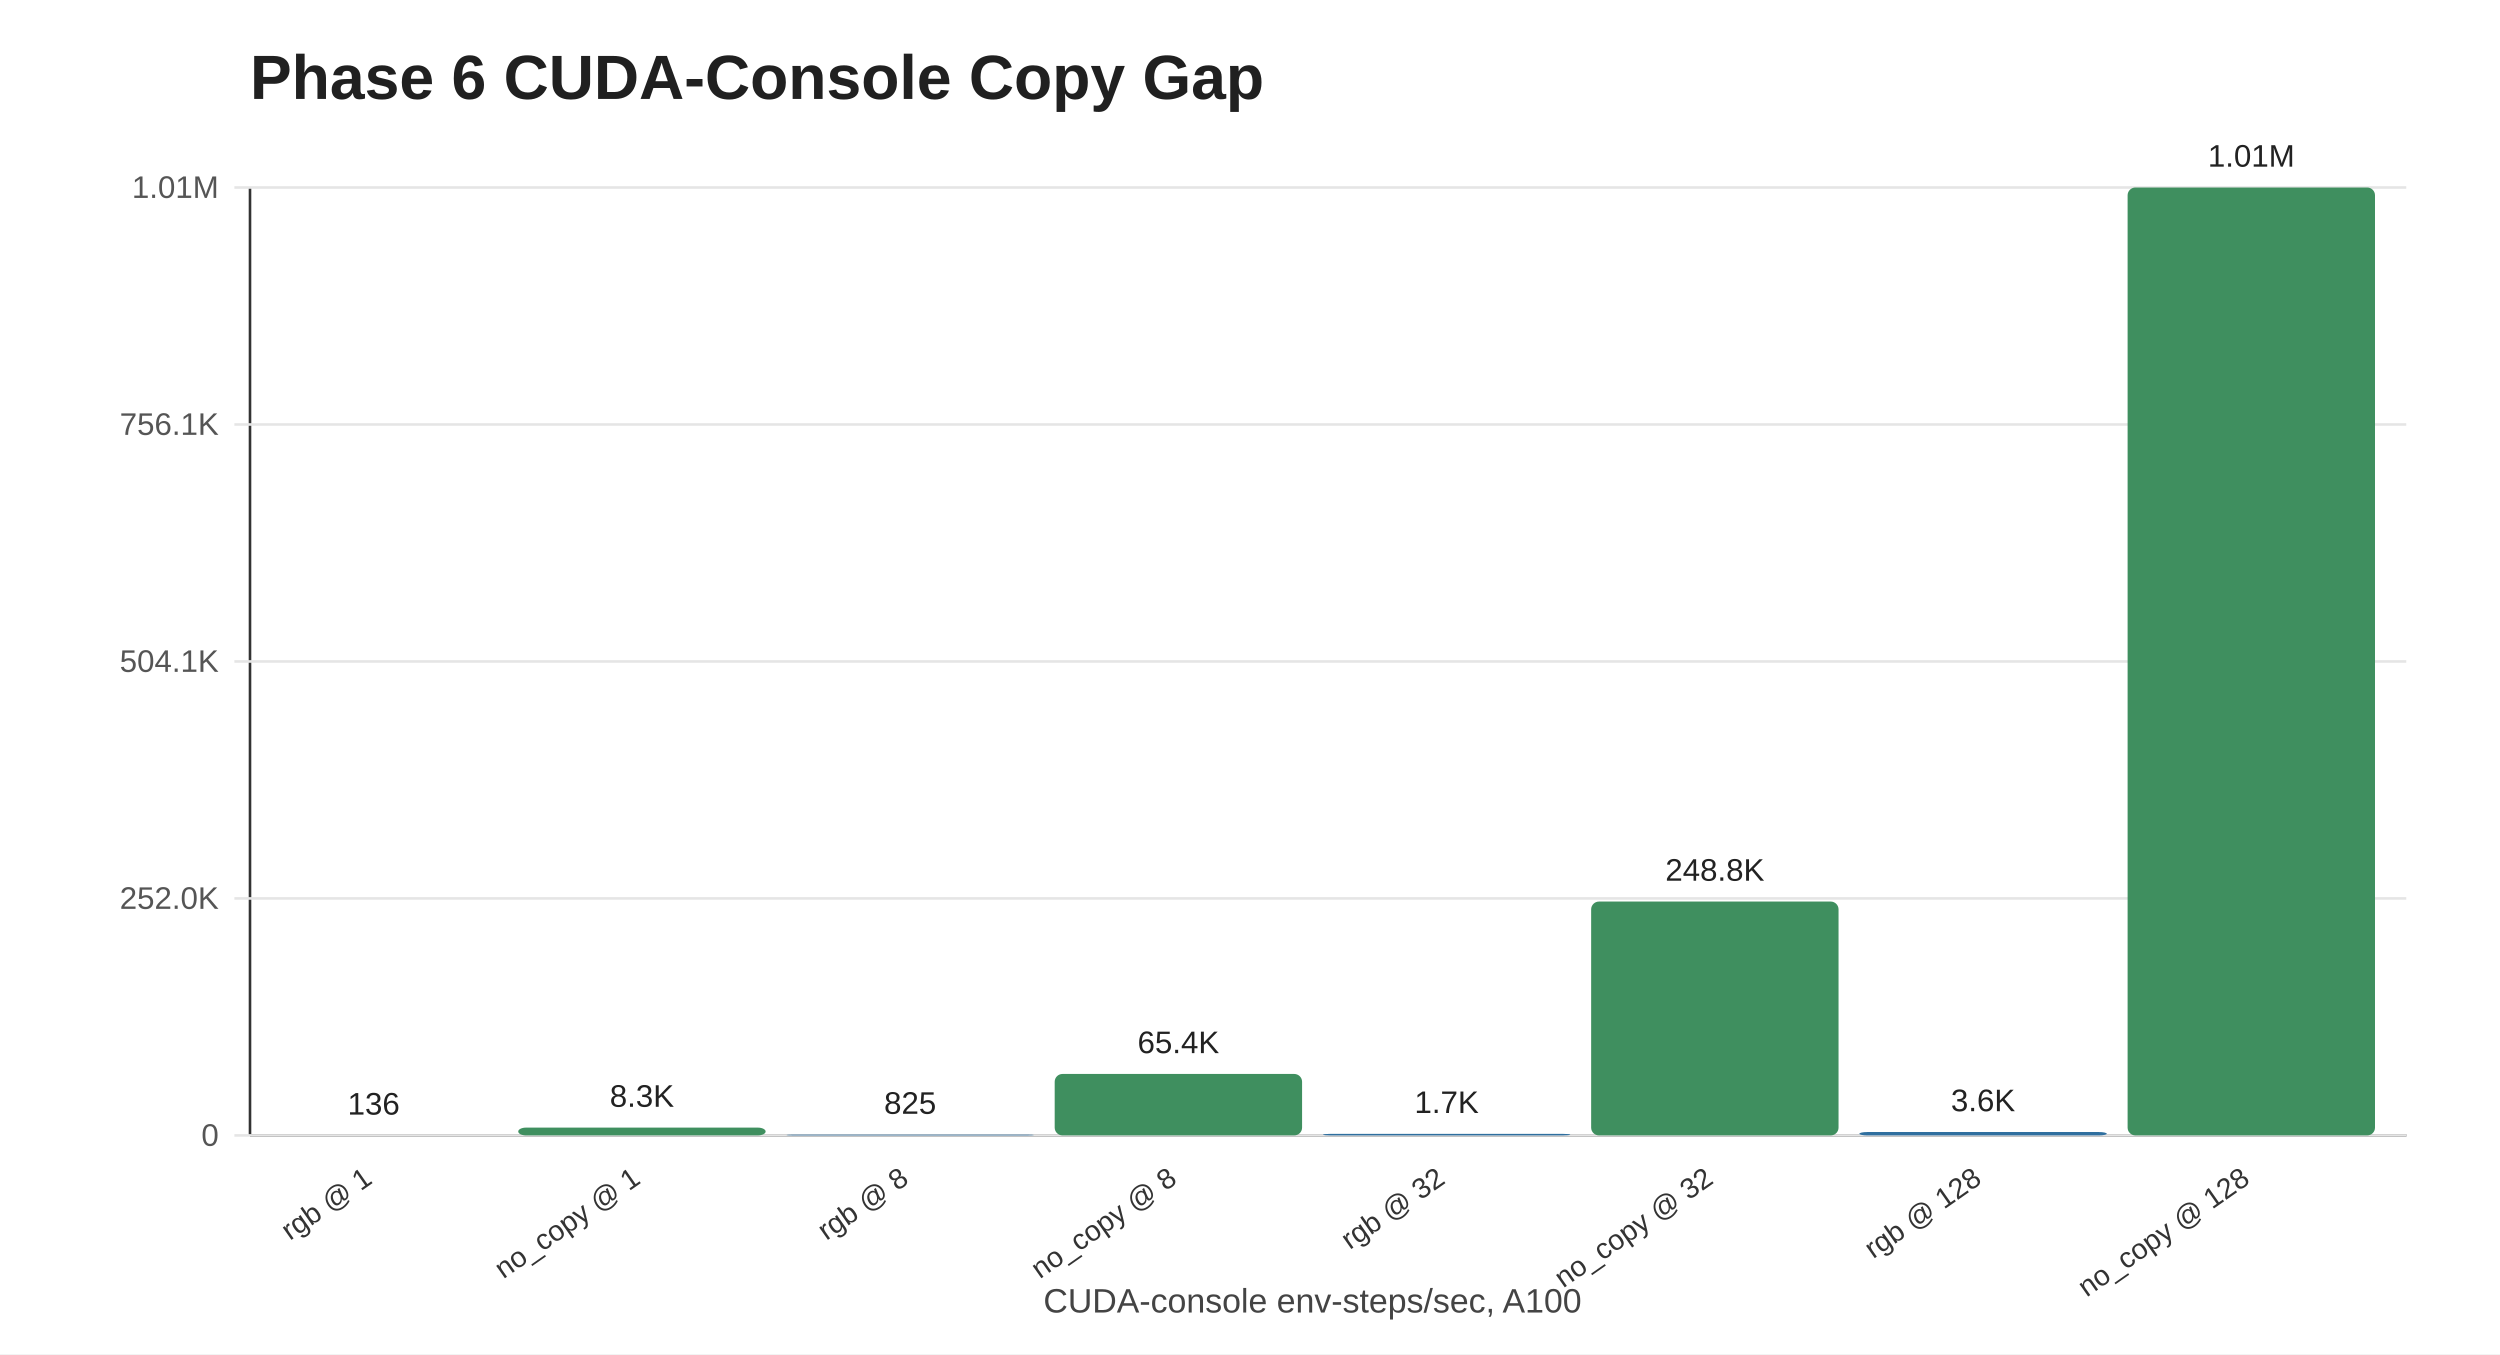
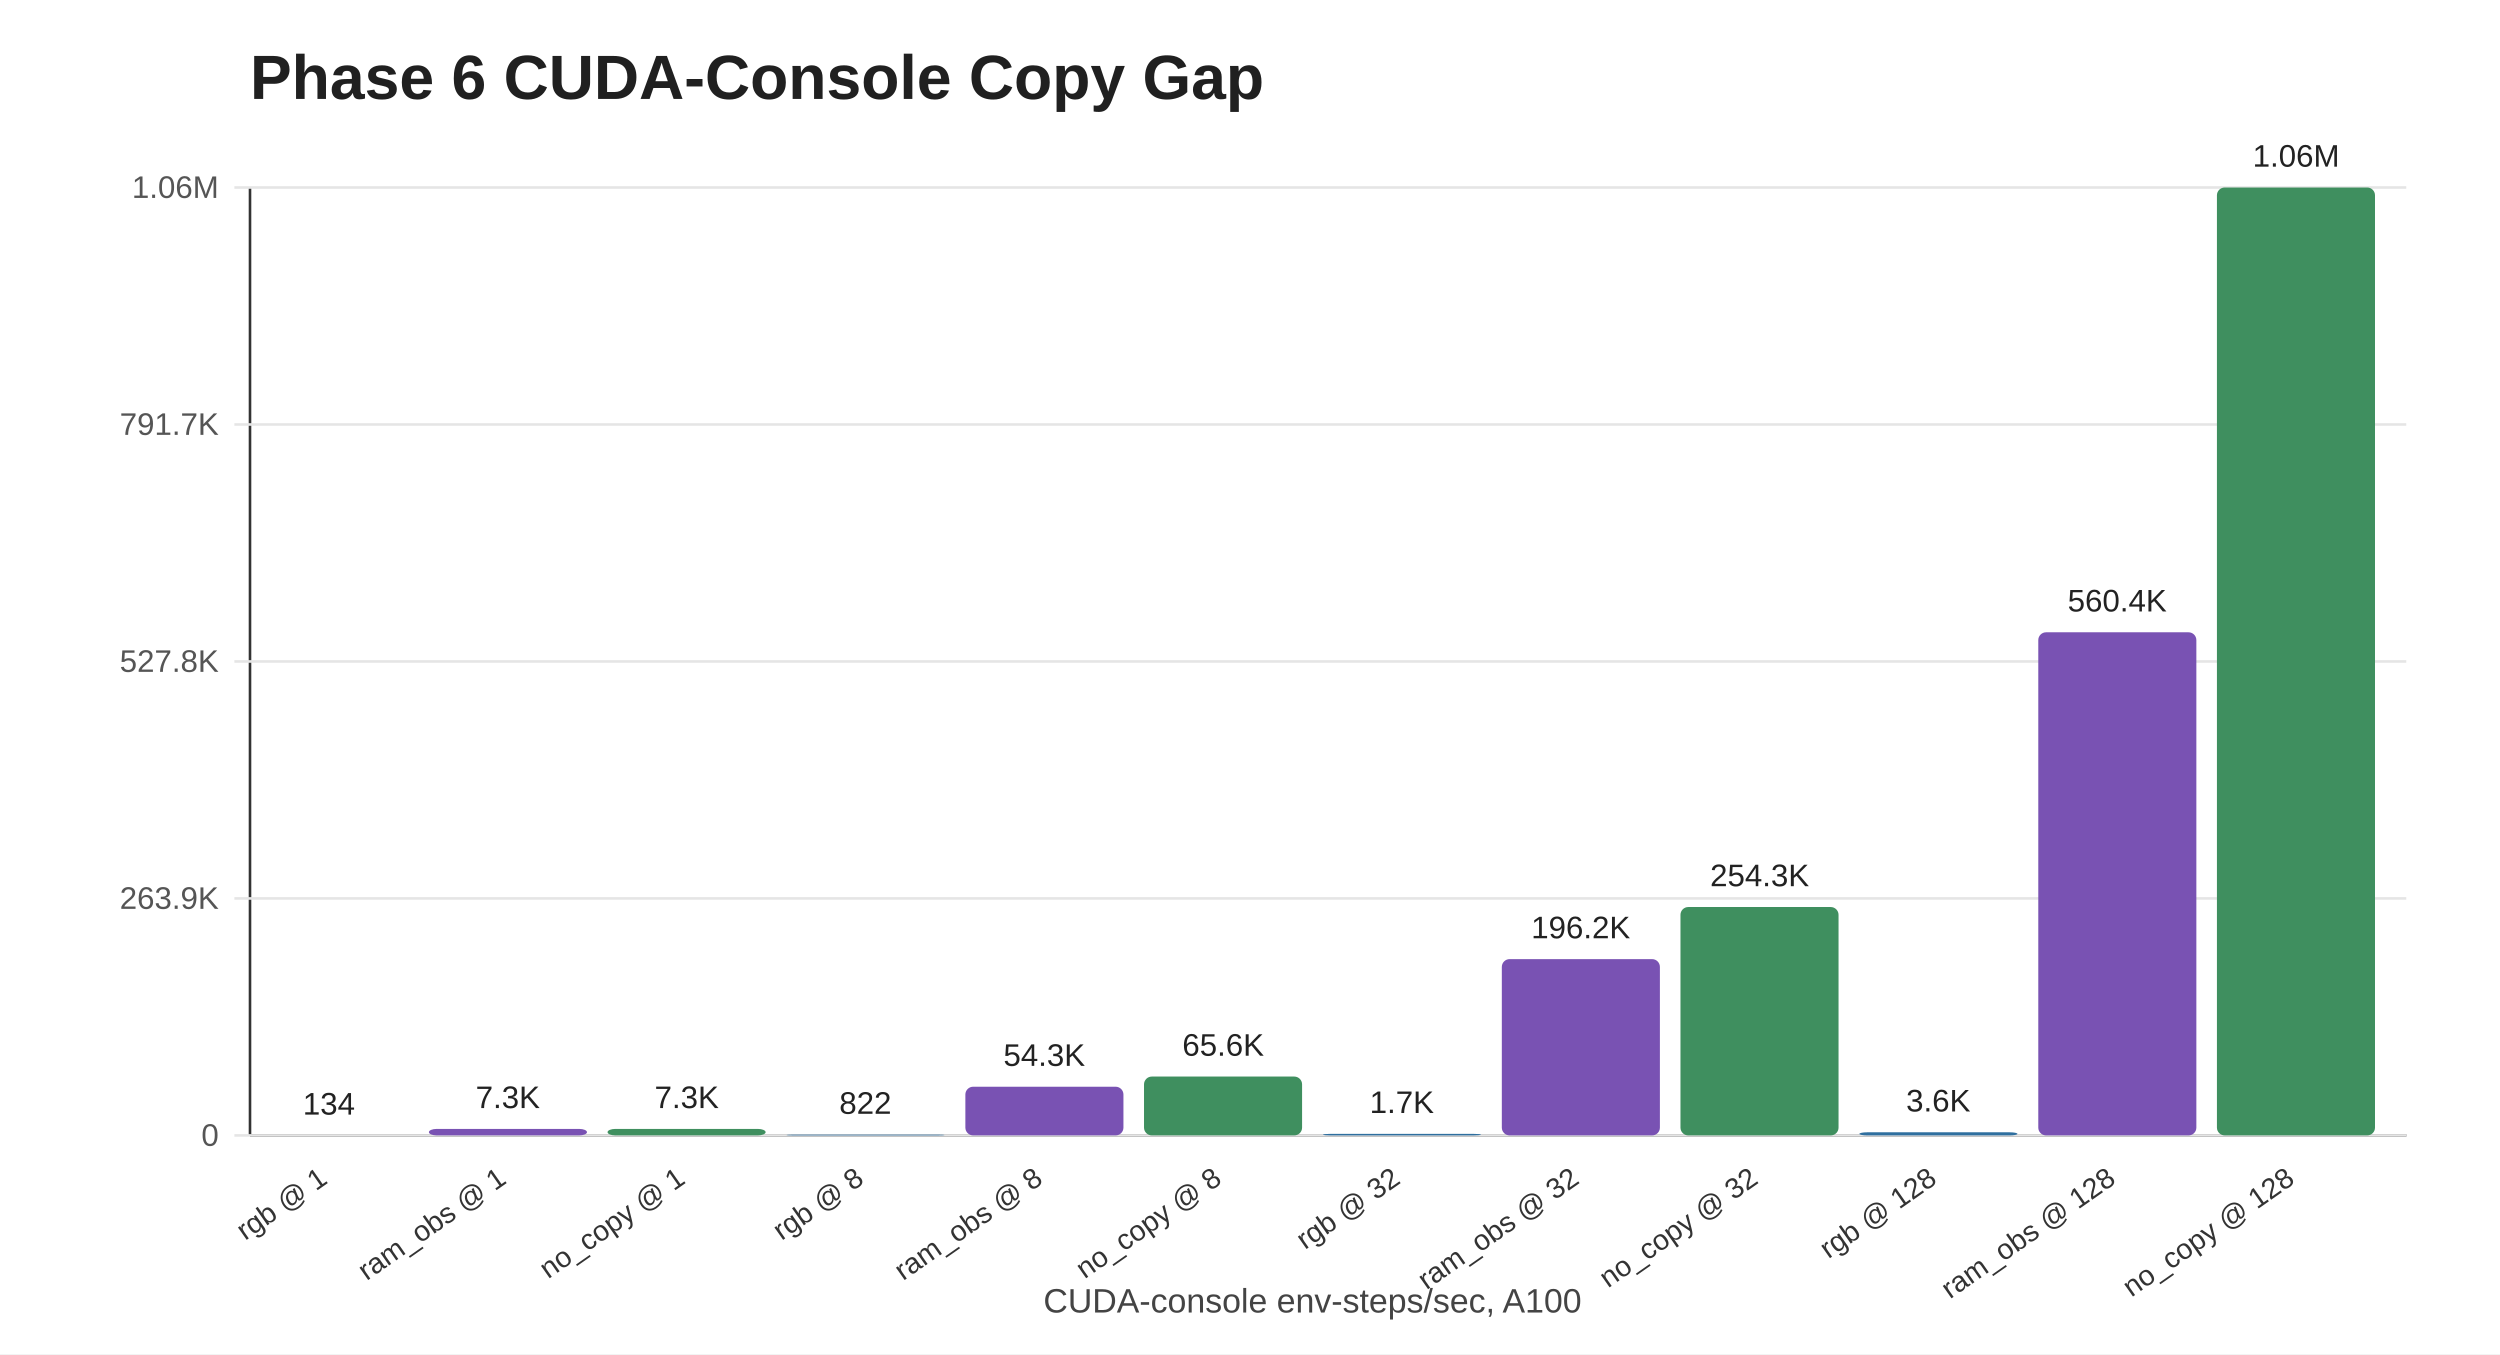
<svg xmlns="http://www.w3.org/2000/svg" width="960" height="520" viewBox="0 0 960 520">
  <rect width="100%" height="100%" fill="#ffffff" />
  <text x="96" y="38" font-family="Arial, sans-serif" font-size="24" font-weight="700" fill="#202020">Phase 6 CUDA-Console Copy Gap</text>
  <line x1="96" y1="436" x2="924" y2="436" stroke="#333" stroke-width="1" />
  <line x1="96" y1="72" x2="96" y2="436" stroke="#333" stroke-width="1" />
  <line x1="90" y1="436.0" x2="924" y2="436.0" stroke="#e5e5e5" stroke-width="1" />
  <text x="84" y="440.0" font-family="Arial, sans-serif" font-size="12" text-anchor="end" fill="#555">0</text>
  <line x1="90" y1="345.0" x2="924" y2="345.0" stroke="#e5e5e5" stroke-width="1" />
-   <text x="84" y="349.0" font-family="Arial, sans-serif" font-size="12" text-anchor="end" fill="#555">252.0K</text>
+   <text x="84" y="349.0" font-family="Arial, sans-serif" font-size="12" text-anchor="end" fill="#555">263.9K</text>
  <line x1="90" y1="254.0" x2="924" y2="254.0" stroke="#e5e5e5" stroke-width="1" />
-   <text x="84" y="258.0" font-family="Arial, sans-serif" font-size="12" text-anchor="end" fill="#555">504.1K</text>
+   <text x="84" y="258.0" font-family="Arial, sans-serif" font-size="12" text-anchor="end" fill="#555">527.8K</text>
  <line x1="90" y1="163.0" x2="924" y2="163.0" stroke="#e5e5e5" stroke-width="1" />
-   <text x="84" y="167.0" font-family="Arial, sans-serif" font-size="12" text-anchor="end" fill="#555">756.1K</text>
+   <text x="84" y="167.0" font-family="Arial, sans-serif" font-size="12" text-anchor="end" fill="#555">791.7K</text>
  <line x1="90" y1="72.0" x2="924" y2="72.0" stroke="#e5e5e5" stroke-width="1" />
-   <text x="84" y="76.0" font-family="Arial, sans-serif" font-size="12" text-anchor="end" fill="#555">1.01M</text>
-   <rect x="96.0" y="436.0" width="95.0" height="0.0" rx="3" fill="#2f6f9f" />
-   <text x="143.5" y="428.0" font-family="Arial, sans-serif" font-size="12" text-anchor="middle" fill="#222">136</text>
-   <text x="143.5" y="454" font-family="Arial, sans-serif" font-size="11" text-anchor="end" transform="rotate(-35 143.5 454)" fill="#333">rgb @ 1</text>
-   <rect x="199.0" y="433.0" width="95.0" height="3.0" rx="3" fill="#3f8f5f" />
-   <text x="246.5" y="425.0" font-family="Arial, sans-serif" font-size="12" text-anchor="middle" fill="#222">8.3K</text>
-   <text x="246.5" y="454" font-family="Arial, sans-serif" font-size="11" text-anchor="end" transform="rotate(-35 246.5 454)" fill="#333">no_copy @ 1</text>
-   <rect x="302.0" y="435.7" width="95.0" height="0.3" rx="3" fill="#2f6f9f" />
-   <text x="349.5" y="427.7" font-family="Arial, sans-serif" font-size="12" text-anchor="middle" fill="#222">825</text>
-   <text x="349.5" y="454" font-family="Arial, sans-serif" font-size="11" text-anchor="end" transform="rotate(-35 349.5 454)" fill="#333">rgb @ 8</text>
-   <rect x="405.0" y="412.4" width="95.0" height="23.6" rx="3" fill="#3f8f5f" />
-   <text x="452.5" y="404.4" font-family="Arial, sans-serif" font-size="12" text-anchor="middle" fill="#222">65.4K</text>
-   <text x="452.5" y="454" font-family="Arial, sans-serif" font-size="11" text-anchor="end" transform="rotate(-35 452.5 454)" fill="#333">no_copy @ 8</text>
-   <rect x="508.0" y="435.4" width="95.0" height="0.6" rx="3" fill="#2f6f9f" />
-   <text x="555.5" y="427.4" font-family="Arial, sans-serif" font-size="12" text-anchor="middle" fill="#222">1.7K</text>
-   <text x="555.5" y="454" font-family="Arial, sans-serif" font-size="11" text-anchor="end" transform="rotate(-35 555.5 454)" fill="#333">rgb @ 32</text>
-   <rect x="611.0" y="346.2" width="95.0" height="89.8" rx="3" fill="#3f8f5f" />
-   <text x="658.5" y="338.2" font-family="Arial, sans-serif" font-size="12" text-anchor="middle" fill="#222">248.8K</text>
-   <text x="658.5" y="454" font-family="Arial, sans-serif" font-size="11" text-anchor="end" transform="rotate(-35 658.5 454)" fill="#333">no_copy @ 32</text>
-   <rect x="714.0" y="434.7" width="95.0" height="1.3" rx="3" fill="#2f6f9f" />
-   <text x="761.5" y="426.7" font-family="Arial, sans-serif" font-size="12" text-anchor="middle" fill="#222">3.6K</text>
-   <text x="761.5" y="454" font-family="Arial, sans-serif" font-size="11" text-anchor="end" transform="rotate(-35 761.5 454)" fill="#333">rgb @ 128</text>
-   <rect x="817.0" y="72.0" width="95.0" height="364.0" rx="3" fill="#3f8f5f" />
-   <text x="864.5" y="64.0" font-family="Arial, sans-serif" font-size="12" text-anchor="middle" fill="#222">1.01M</text>
-   <text x="864.5" y="454" font-family="Arial, sans-serif" font-size="11" text-anchor="end" transform="rotate(-35 864.5 454)" fill="#333">no_copy @ 128</text>
+   <text x="84" y="76.0" font-family="Arial, sans-serif" font-size="12" text-anchor="end" fill="#555">1.06M</text>
+   <rect x="96.0" y="436.0" width="60.7" height="0.0" rx="3" fill="#2f6f9f" />
+   <text x="126.3" y="428.0" font-family="Arial, sans-serif" font-size="12" text-anchor="middle" fill="#222">134</text>
+   <text x="126.3" y="454" font-family="Arial, sans-serif" font-size="11" text-anchor="end" transform="rotate(-35 126.3 454)" fill="#333">rgb @ 1</text>
+   <rect x="164.7" y="433.5" width="60.7" height="2.5" rx="3" fill="#7952b3" />
+   <text x="195.0" y="425.5" font-family="Arial, sans-serif" font-size="12" text-anchor="middle" fill="#222">7.3K</text>
+   <text x="195.0" y="454" font-family="Arial, sans-serif" font-size="11" text-anchor="end" transform="rotate(-35 195.0 454)" fill="#333">ram_obs @ 1</text>
+   <rect x="233.3" y="433.5" width="60.7" height="2.5" rx="3" fill="#3f8f5f" />
+   <text x="263.7" y="425.5" font-family="Arial, sans-serif" font-size="12" text-anchor="middle" fill="#222">7.3K</text>
+   <text x="263.7" y="454" font-family="Arial, sans-serif" font-size="11" text-anchor="end" transform="rotate(-35 263.7 454)" fill="#333">no_copy @ 1</text>
+   <rect x="302.0" y="435.7" width="60.7" height="0.3" rx="3" fill="#2f6f9f" />
+   <text x="332.3" y="427.7" font-family="Arial, sans-serif" font-size="12" text-anchor="middle" fill="#222">822</text>
+   <text x="332.3" y="454" font-family="Arial, sans-serif" font-size="11" text-anchor="end" transform="rotate(-35 332.3 454)" fill="#333">rgb @ 8</text>
+   <rect x="370.7" y="417.3" width="60.7" height="18.7" rx="3" fill="#7952b3" />
+   <text x="401.0" y="409.3" font-family="Arial, sans-serif" font-size="12" text-anchor="middle" fill="#222">54.3K</text>
+   <text x="401.0" y="454" font-family="Arial, sans-serif" font-size="11" text-anchor="end" transform="rotate(-35 401.0 454)" fill="#333">ram_obs @ 8</text>
+   <rect x="439.3" y="413.4" width="60.7" height="22.6" rx="3" fill="#3f8f5f" />
+   <text x="469.7" y="405.4" font-family="Arial, sans-serif" font-size="12" text-anchor="middle" fill="#222">65.6K</text>
+   <text x="469.7" y="454" font-family="Arial, sans-serif" font-size="11" text-anchor="end" transform="rotate(-35 469.7 454)" fill="#333">no_copy @ 8</text>
+   <rect x="508.0" y="435.4" width="60.7" height="0.6" rx="3" fill="#2f6f9f" />
+   <text x="538.3" y="427.4" font-family="Arial, sans-serif" font-size="12" text-anchor="middle" fill="#222">1.7K</text>
+   <text x="538.3" y="454" font-family="Arial, sans-serif" font-size="11" text-anchor="end" transform="rotate(-35 538.3 454)" fill="#333">rgb @ 32</text>
+   <rect x="576.7" y="368.3" width="60.7" height="67.7" rx="3" fill="#7952b3" />
+   <text x="607.0" y="360.3" font-family="Arial, sans-serif" font-size="12" text-anchor="middle" fill="#222">196.2K</text>
+   <text x="607.0" y="454" font-family="Arial, sans-serif" font-size="11" text-anchor="end" transform="rotate(-35 607.0 454)" fill="#333">ram_obs @ 32</text>
+   <rect x="645.3" y="348.3" width="60.7" height="87.7" rx="3" fill="#3f8f5f" />
+   <text x="675.7" y="340.3" font-family="Arial, sans-serif" font-size="12" text-anchor="middle" fill="#222">254.3K</text>
+   <text x="675.7" y="454" font-family="Arial, sans-serif" font-size="11" text-anchor="end" transform="rotate(-35 675.7 454)" fill="#333">no_copy @ 32</text>
+   <rect x="714.0" y="434.8" width="60.7" height="1.2" rx="3" fill="#2f6f9f" />
+   <text x="744.3" y="426.8" font-family="Arial, sans-serif" font-size="12" text-anchor="middle" fill="#222">3.6K</text>
+   <text x="744.3" y="454" font-family="Arial, sans-serif" font-size="11" text-anchor="end" transform="rotate(-35 744.3 454)" fill="#333">rgb @ 128</text>
+   <rect x="782.7" y="242.8" width="60.7" height="193.2" rx="3" fill="#7952b3" />
+   <text x="813.0" y="234.8" font-family="Arial, sans-serif" font-size="12" text-anchor="middle" fill="#222">560.4K</text>
+   <text x="813.0" y="454" font-family="Arial, sans-serif" font-size="11" text-anchor="end" transform="rotate(-35 813.0 454)" fill="#333">ram_obs @ 128</text>
+   <rect x="851.3" y="72.0" width="60.7" height="364.0" rx="3" fill="#3f8f5f" />
+   <text x="881.7" y="64.0" font-family="Arial, sans-serif" font-size="12" text-anchor="middle" fill="#222">1.06M</text>
+   <text x="881.7" y="454" font-family="Arial, sans-serif" font-size="11" text-anchor="end" transform="rotate(-35 881.7 454)" fill="#333">no_copy @ 128</text>
  <text x="504.0" y="504" font-family="Arial, sans-serif" font-size="13" text-anchor="middle" fill="#444">CUDA-console env-steps/sec, A100</text>
</svg>
